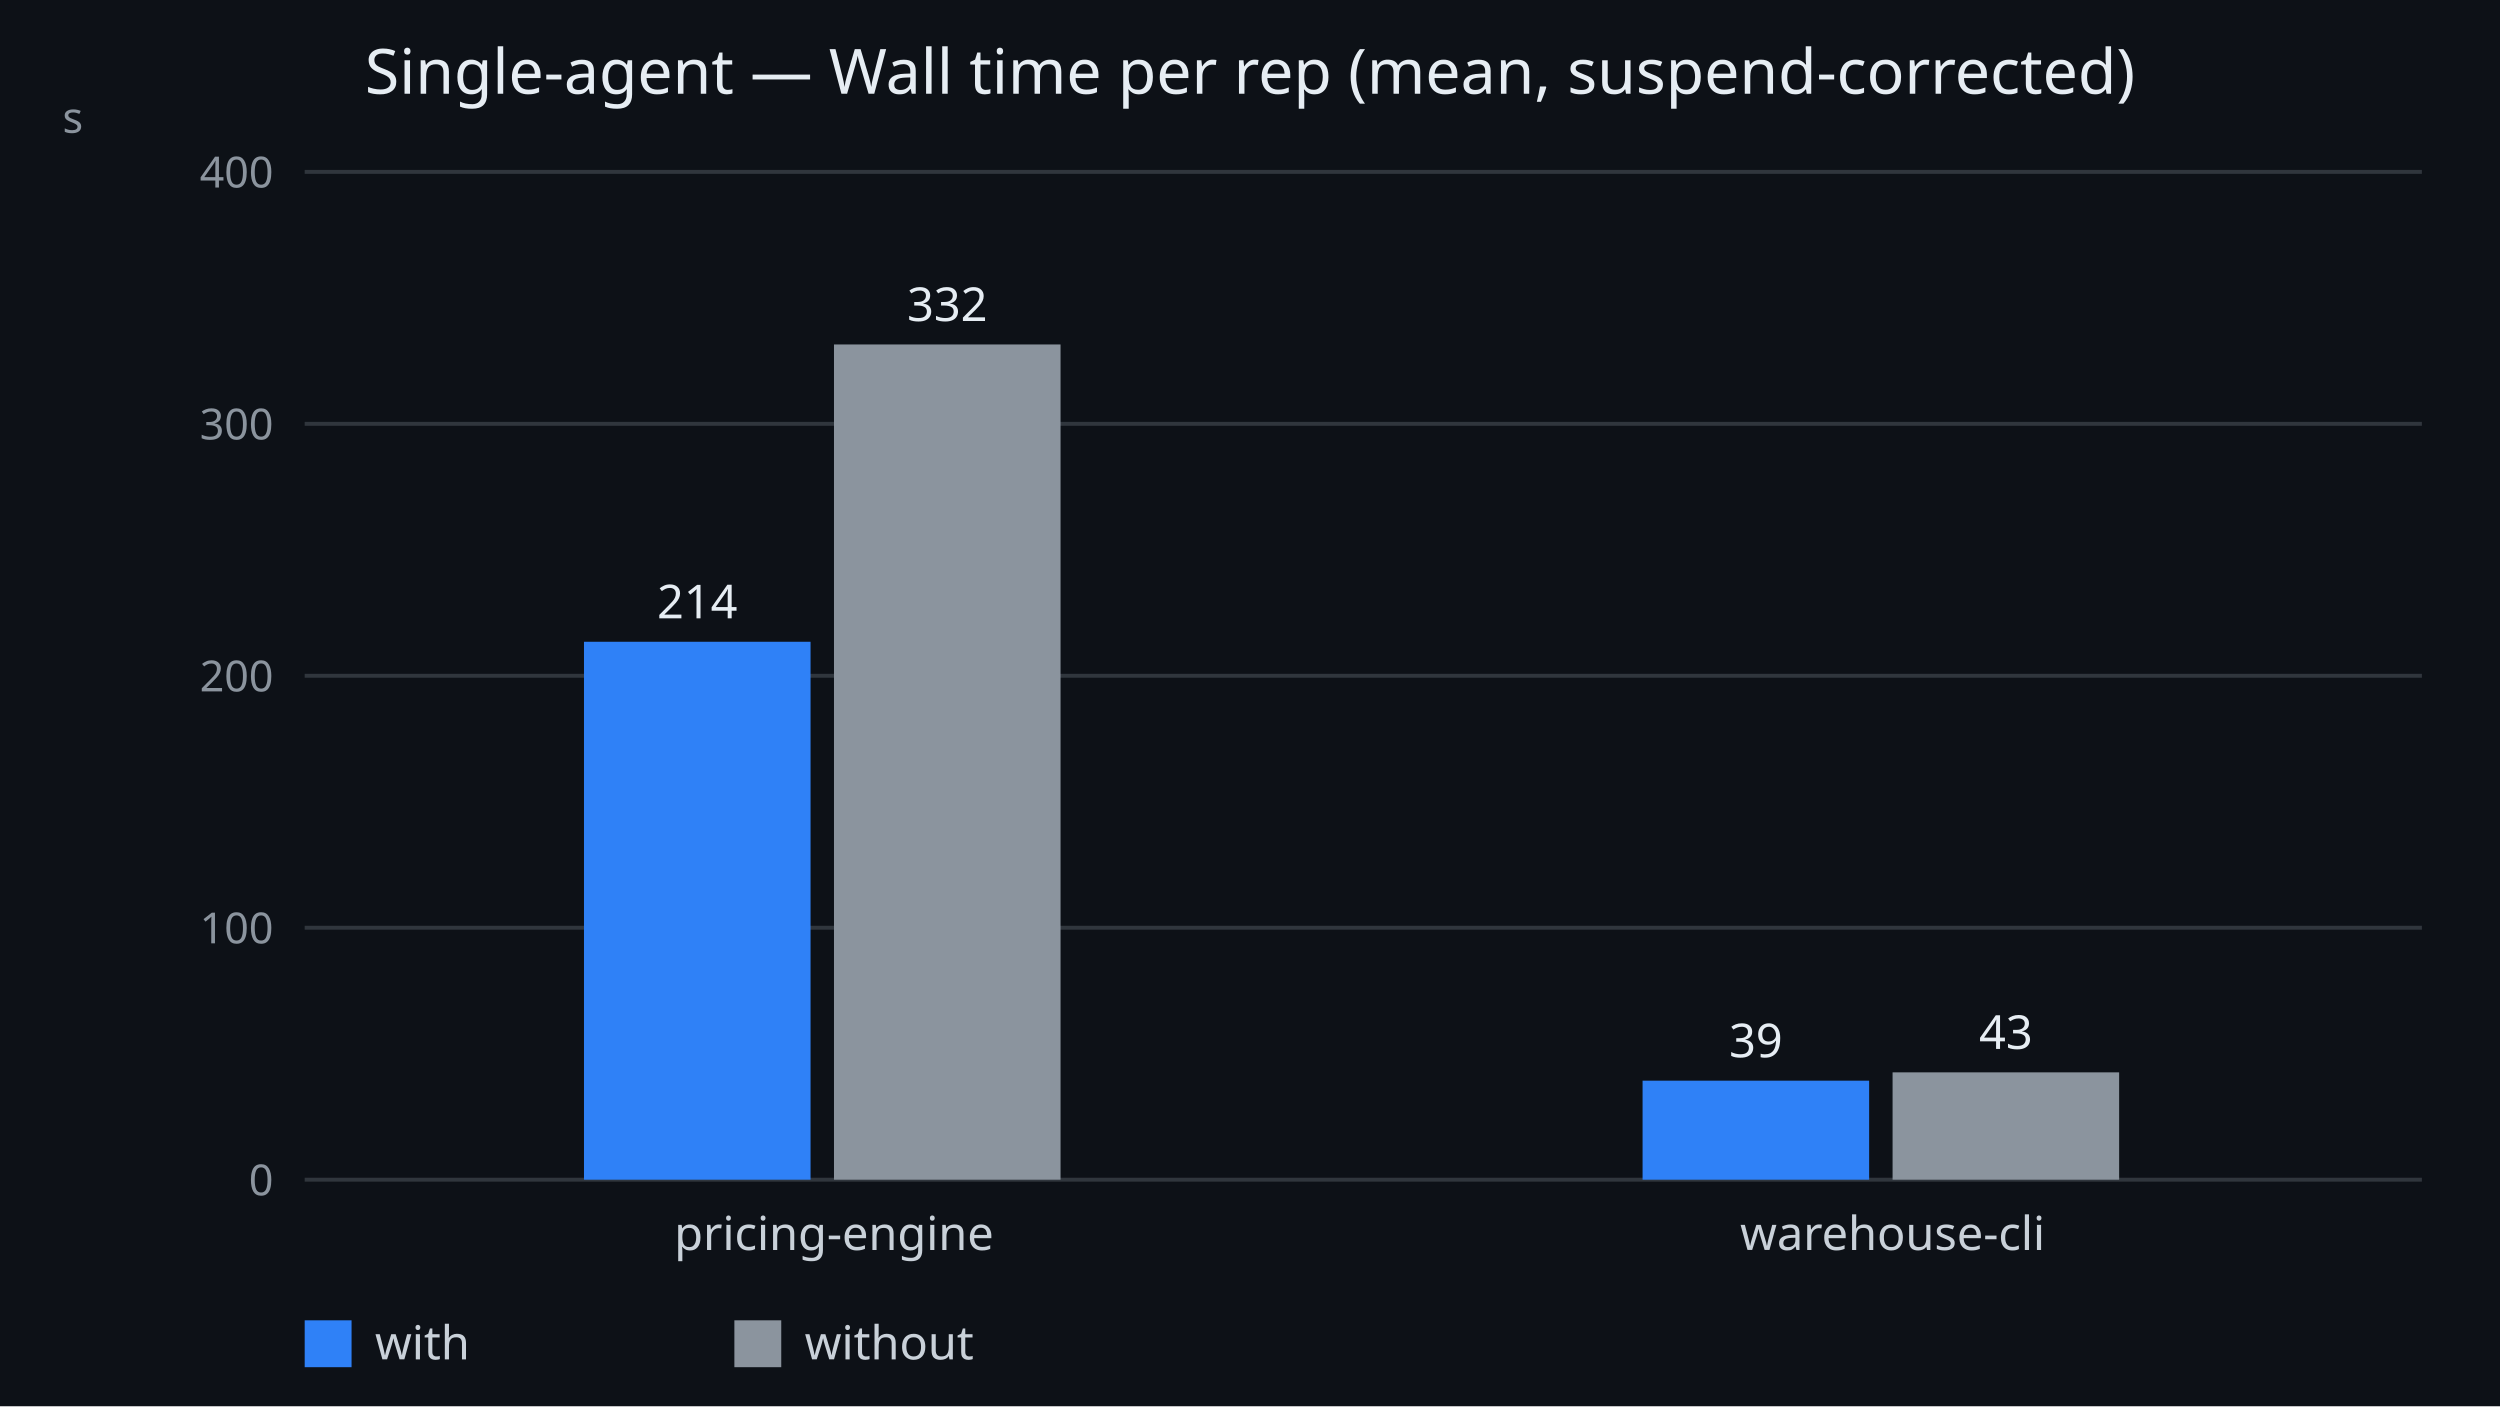
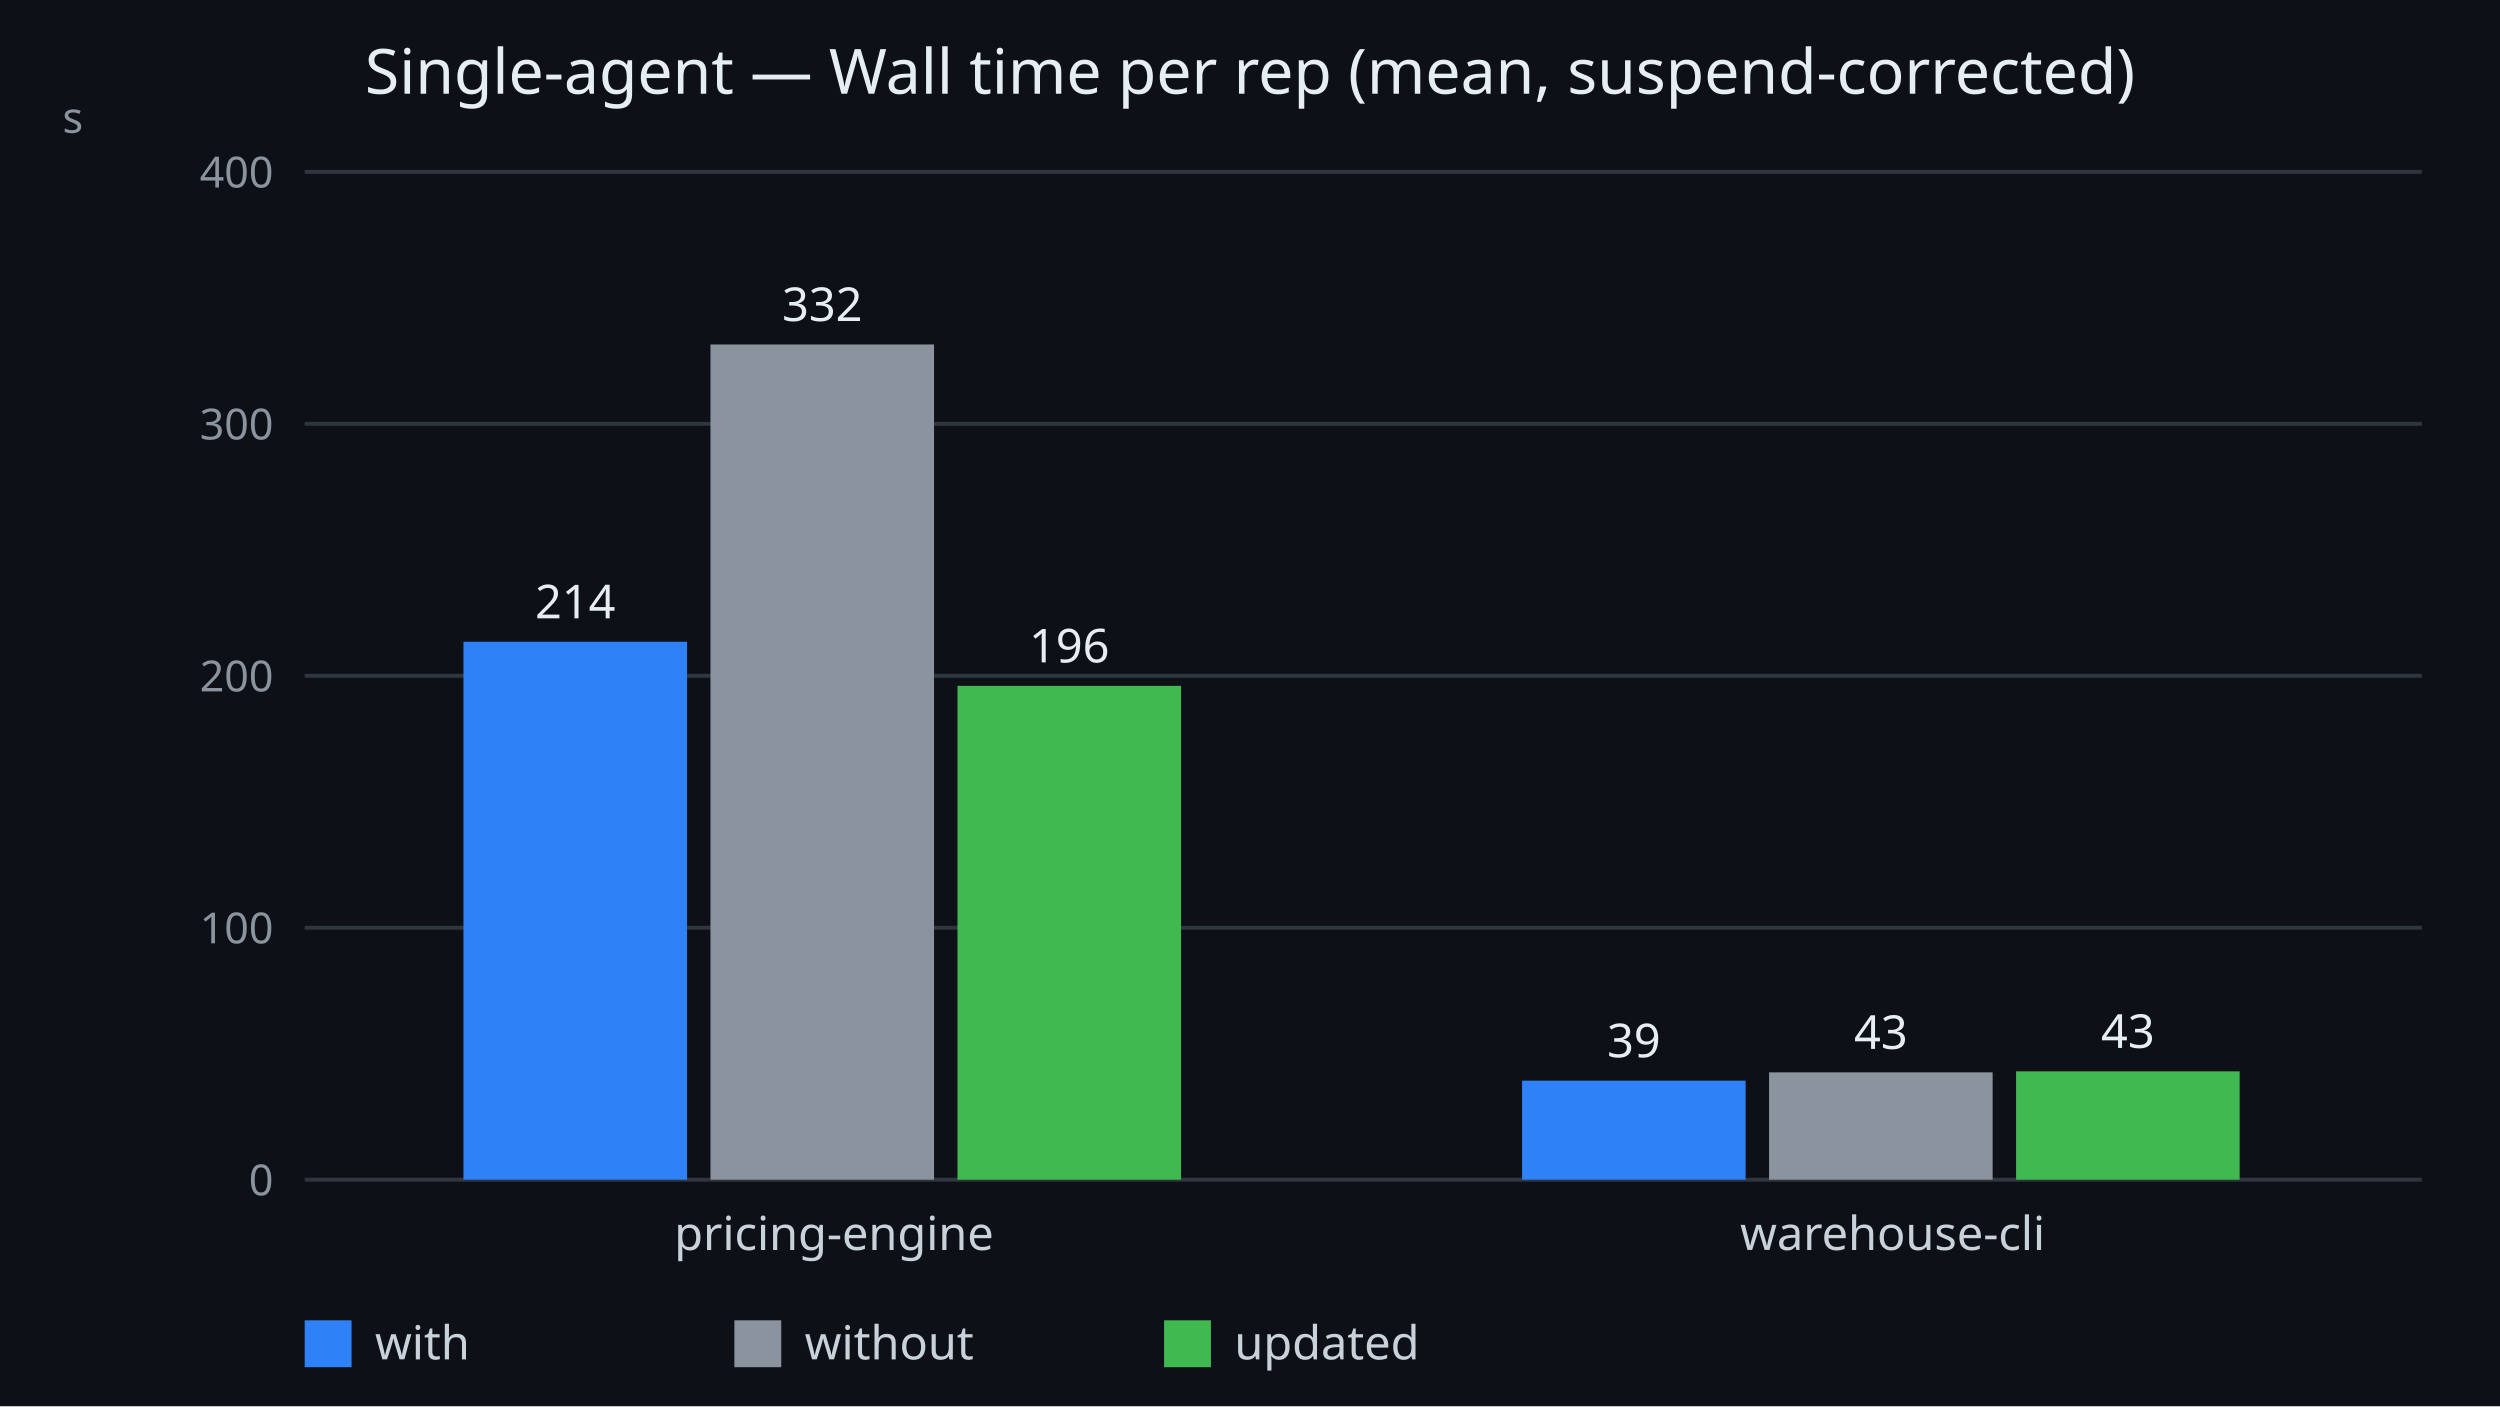
<svg xmlns="http://www.w3.org/2000/svg" width="640" height="360" viewBox="0 0 640 360" font-family="ui-sans-serif, system-ui, sans-serif">
  <rect width="640" height="360" fill="#0d1117" />
  <text x="320" y="24" fill="#e6edf3" font-size="16" text-anchor="middle">Single-agent — Wall time per rep (mean, suspend-corrected)</text>
  <line x1="78" y1="302" x2="620" y2="302" stroke="#30363d" />
  <text x="70" y="306" fill="#8b949e" font-size="11" text-anchor="end">0</text>
  <line x1="78" y1="237.5" x2="620" y2="237.5" stroke="#30363d" />
  <text x="70" y="241.5" fill="#8b949e" font-size="11" text-anchor="end">100</text>
  <line x1="78" y1="173" x2="620" y2="173" stroke="#30363d" />
  <text x="70" y="177" fill="#8b949e" font-size="11" text-anchor="end">200</text>
  <line x1="78" y1="108.5" x2="620" y2="108.5" stroke="#30363d" />
  <text x="70" y="112.5" fill="#8b949e" font-size="11" text-anchor="end">300</text>
  <line x1="78" y1="44" x2="620" y2="44" stroke="#30363d" />
  <text x="70" y="48" fill="#8b949e" font-size="11" text-anchor="end">400</text>
-   <rect x="149.5" y="164.293" width="58" height="137.707" fill="#2f81f7" />
-   <text x="178.5" y="158.293" fill="#e6edf3" font-size="12" text-anchor="middle">214</text>
-   <rect x="213.5" y="88.183" width="58" height="213.817" fill="#8b949e" />
-   <text x="242.5" y="82.183" fill="#e6edf3" font-size="12" text-anchor="middle">332</text>
+   <rect x="118.65" y="164.293" width="57.233" height="137.707" fill="#2f81f7" />
+   <text x="147.267" y="158.293" fill="#e6edf3" font-size="12" text-anchor="middle">214</text>
+   <rect x="181.883" y="88.183" width="57.233" height="213.817" fill="#8b949e" />
+   <text x="210.5" y="82.183" fill="#e6edf3" font-size="12" text-anchor="middle">332</text>
+   <rect x="245.117" y="175.58" width="57.233" height="126.42" fill="#3fb950" />
+   <text x="273.733" y="169.58" fill="#e6edf3" font-size="12" text-anchor="middle">196</text>
  <text x="213.5" y="320" fill="#c9d1d9" font-size="12" text-anchor="middle">pricing-engine</text>
-   <rect x="420.5" y="276.651" width="58" height="25.348" fill="#2f81f7" />
-   <text x="449.5" y="270.651" fill="#e6edf3" font-size="12" text-anchor="middle">39</text>
-   <rect x="484.5" y="274.523" width="58" height="27.477" fill="#8b949e" />
-   <text x="513.5" y="268.523" fill="#e6edf3" font-size="12" text-anchor="middle">43</text>
+   <rect x="389.65" y="276.651" width="57.233" height="25.348" fill="#2f81f7" />
+   <text x="418.267" y="270.651" fill="#e6edf3" font-size="12" text-anchor="middle">39</text>
+   <rect x="452.883" y="274.523" width="57.233" height="27.477" fill="#8b949e" />
+   <text x="481.5" y="268.523" fill="#e6edf3" font-size="12" text-anchor="middle">43</text>
+   <rect x="516.117" y="274.265" width="57.233" height="27.735" fill="#3fb950" />
+   <text x="544.733" y="268.265" fill="#e6edf3" font-size="12" text-anchor="middle">43</text>
  <text x="484.5" y="320" fill="#c9d1d9" font-size="12" text-anchor="middle">warehouse-cli</text>
  <text x="16" y="34" fill="#8b949e" font-size="11">s</text>
  <rect x="78" y="338" width="12" height="12" fill="#2f81f7" />
  <text x="96" y="348" fill="#c9d1d9" font-size="12">with</text>
  <rect x="188" y="338" width="12" height="12" fill="#8b949e" />
  <text x="206" y="348" fill="#c9d1d9" font-size="12">without</text>
+   <rect x="298" y="338" width="12" height="12" fill="#3fb950" />
+   <text x="316" y="348" fill="#c9d1d9" font-size="12">updated</text>
</svg>
